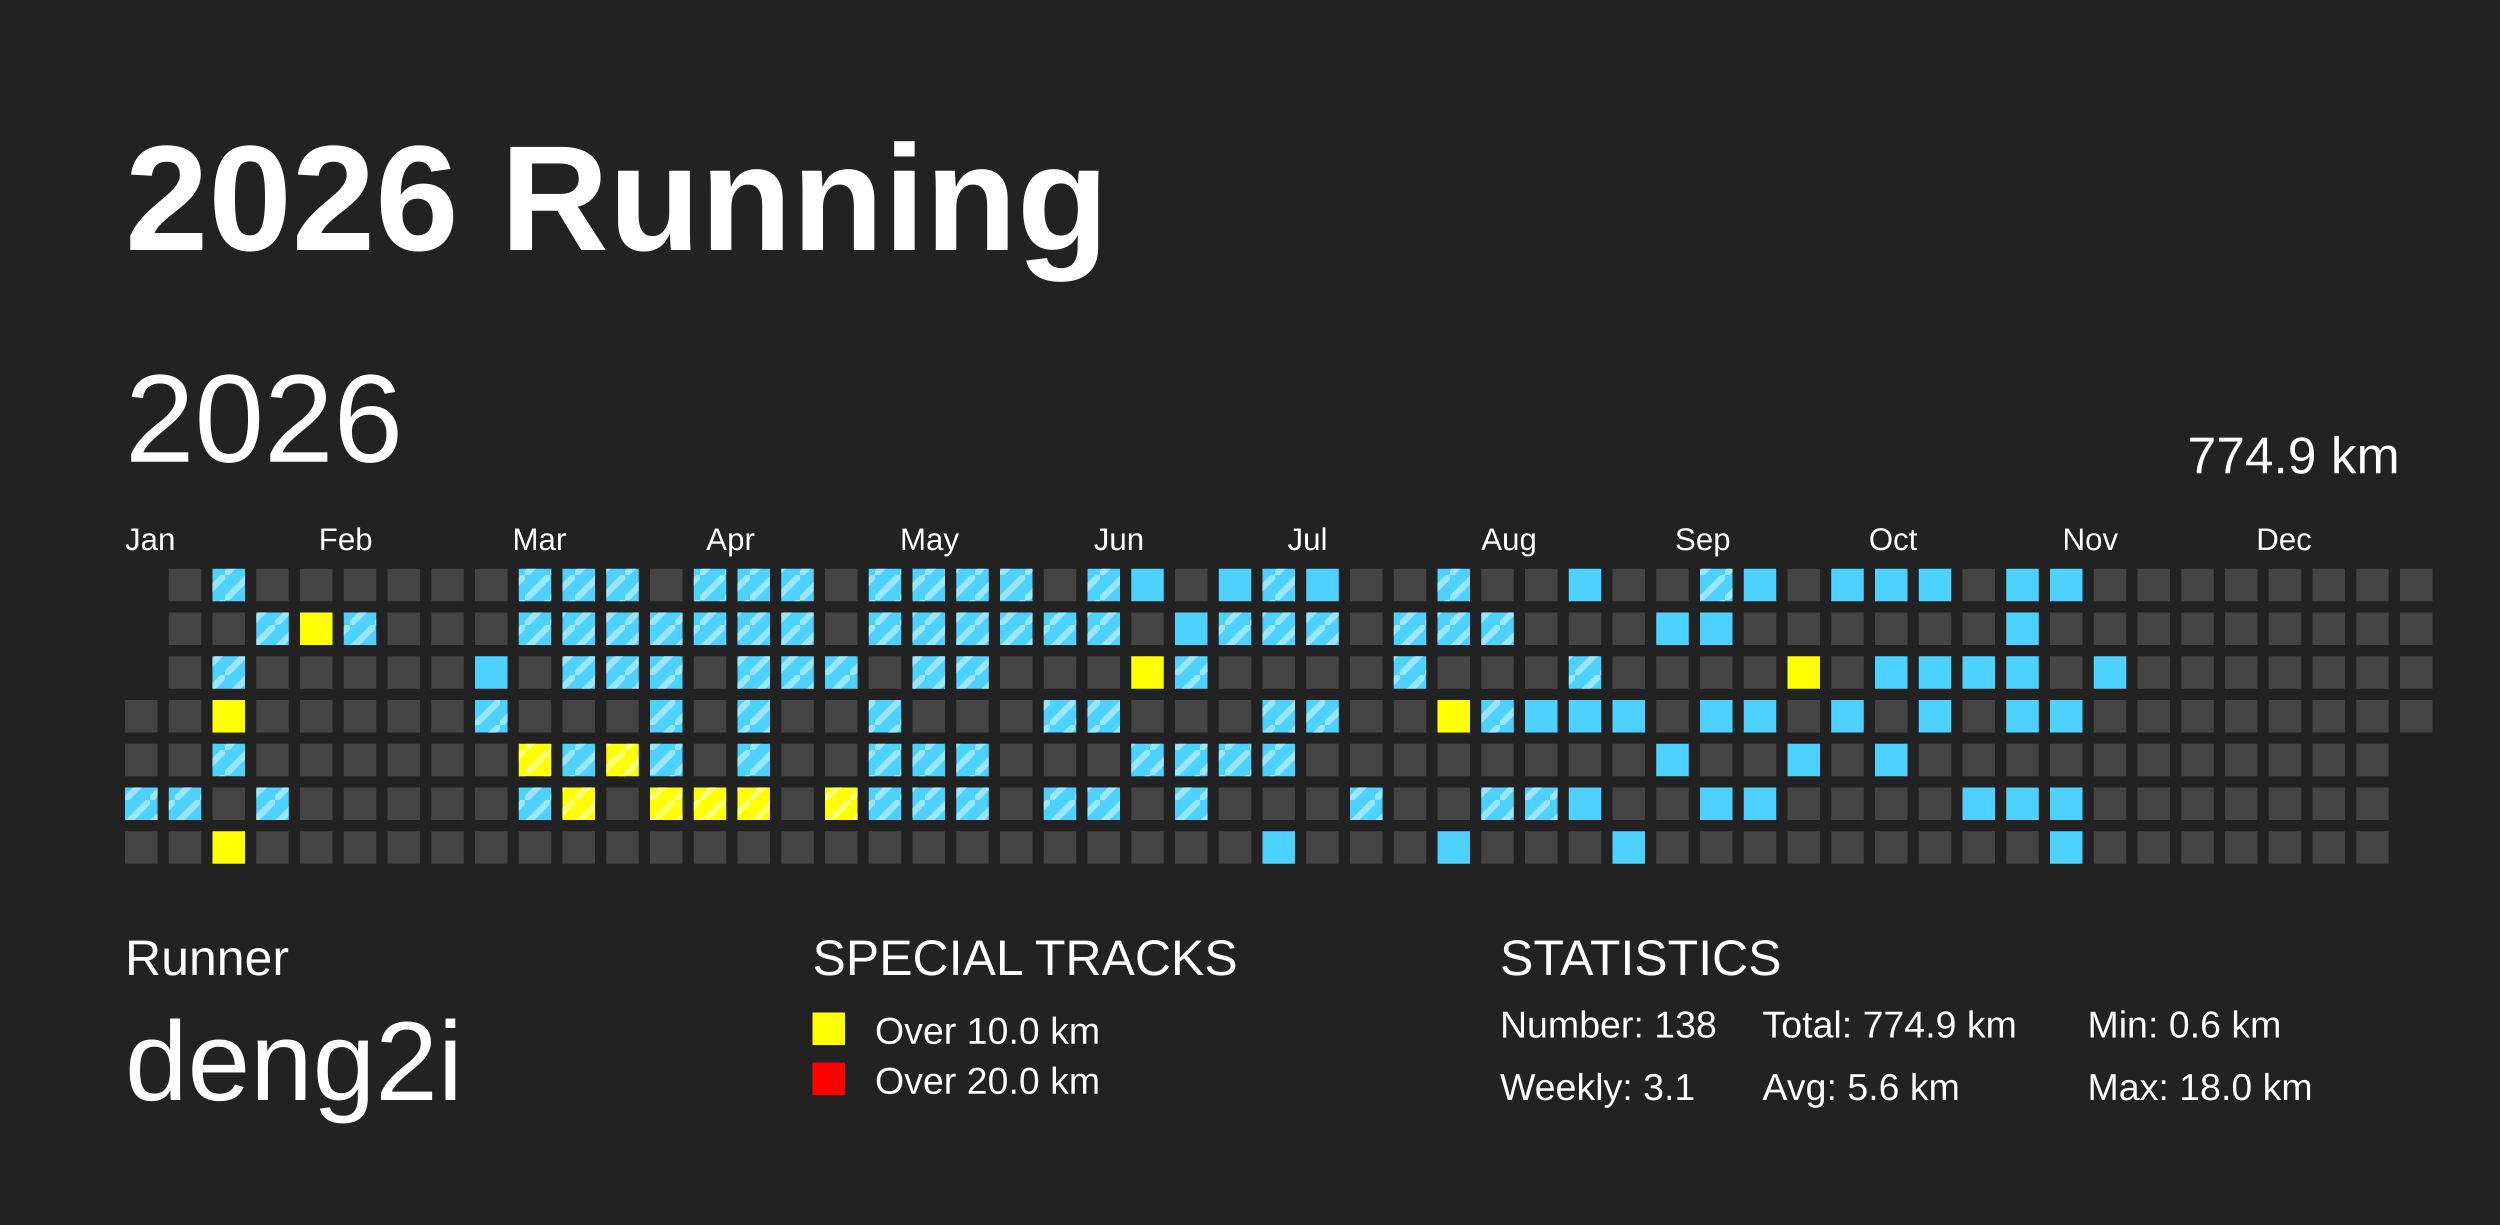
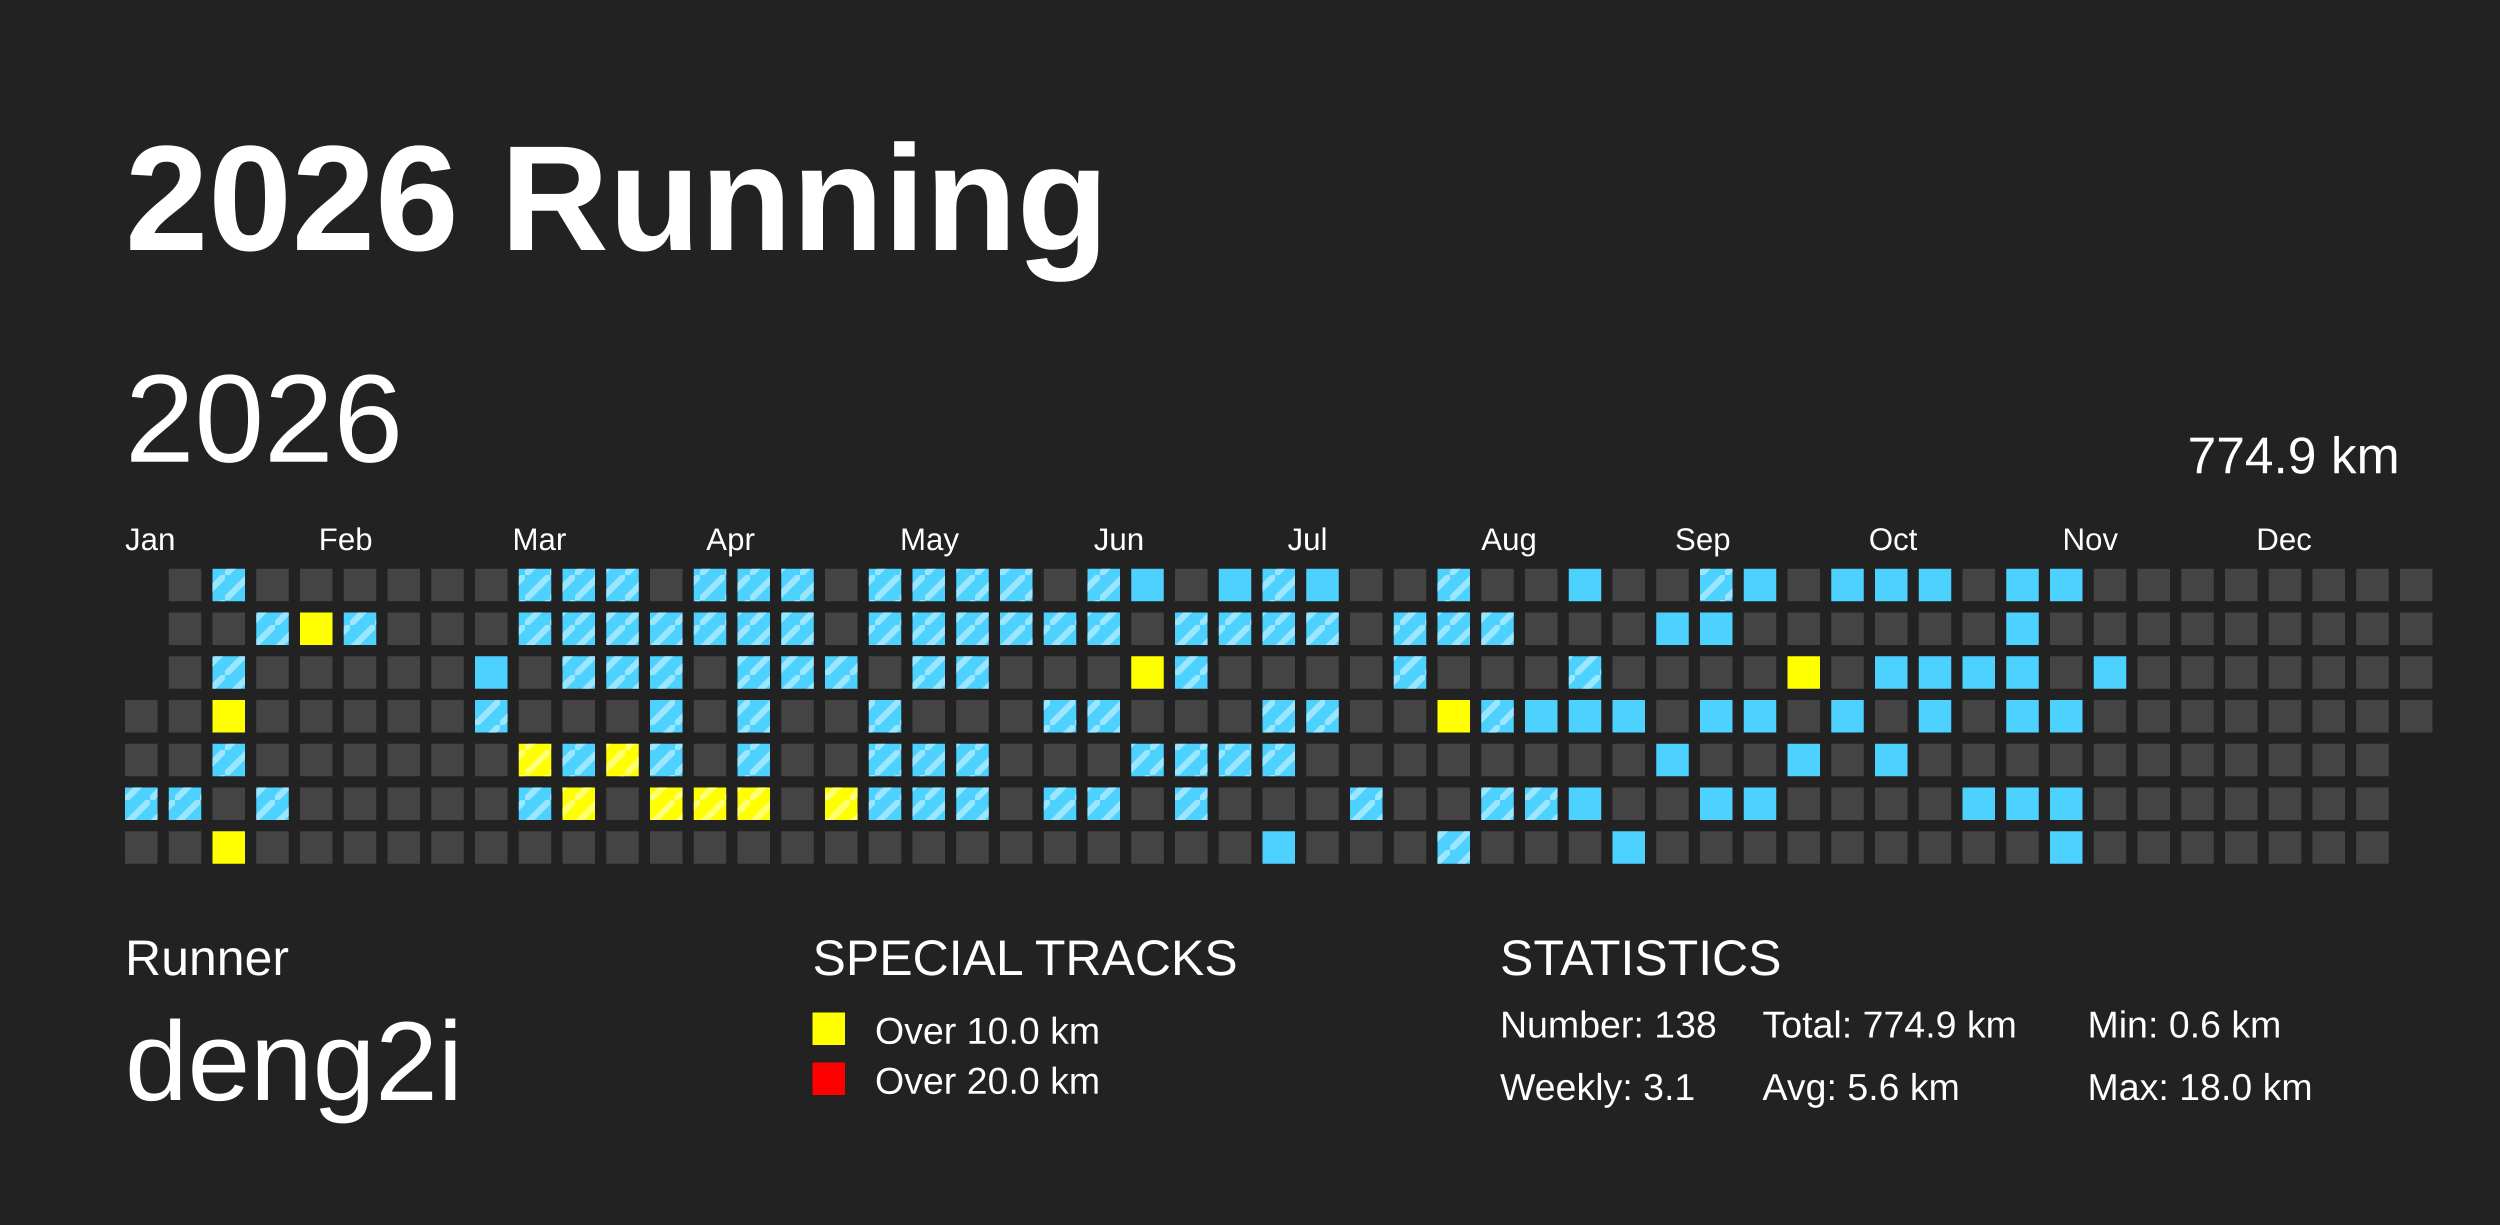
<svg xmlns="http://www.w3.org/2000/svg" baseProfile="full" height="98mm" version="1.1" viewBox="0,0,200,98" width="200mm">
  <defs>
    <pattern height="2" id="indoor-stripe" patternUnits="userSpaceOnUse" width="2">
      <line stroke="white" stroke-opacity="0.45" stroke-width="0.5" x1="0" x2="2" y1="2" y2="0" />
    </pattern>
  </defs>
  <rect fill="#222222" height="98" width="200" x="0" y="0" />
  <text fill="#FFFFFF" style="font-size:12px; font-family:Arial; font-weight:bold;" x="10" y="20">2026 Running</text>
  <text fill="#FFFFFF" style="font-size:4px; font-family:Arial" x="10" y="78">Runner</text>
  <text fill="#FFFFFF" style="font-size:9px; font-family:Arial" x="10" y="88">deng2i</text>
  <text fill="#FFFFFF" style="font-size:4px; font-family:Arial" x="65" y="78">SPECIAL TRACKS</text>
  <rect fill="yellow" height="2.6" width="2.6" x="65" y="81" />
  <text fill="#FFFFFF" style="font-size:3px; font-family:Arial" x="70" y="83.5">Over 10.0 km</text>
  <rect fill="red" height="2.6" width="2.6" x="65" y="85" />
  <text fill="#FFFFFF" style="font-size:3px; font-family:Arial" x="70" y="87.5">Over 20.0 km</text>
  <text fill="#FFFFFF" style="font-size:4px; font-family:Arial" x="120" y="78">STATISTICS</text>
  <text fill="#FFFFFF" style="font-size:3px; font-family:Arial" x="120" y="83">Number: 138</text>
  <text fill="#FFFFFF" style="font-size:3px; font-family:Arial" x="120" y="88">Weekly: 3.1</text>
  <text fill="#FFFFFF" style="font-size:3px; font-family:Arial" x="141" y="83">Total: 774.9 km</text>
  <text fill="#FFFFFF" style="font-size:3px; font-family:Arial" x="141" y="88">Avg: 5.6 km</text>
  <text fill="#FFFFFF" style="font-size:3px; font-family:Arial" x="167" y="83">Min: 0.6 km</text>
  <text fill="#FFFFFF" style="font-size:3px; font-family:Arial" x="167" y="88">Max: 18.0 km</text>
  <text dominant-baseline="hanging" fill="#FFFFFF" style="font-size:10.0px; font-family:Arial;" x="10" y="30">2026</text>
  <text dominant-baseline="hanging" fill="#FFFFFF" style="font-size:4.125px; font-family:Arial;" x="175" y="35">774.9 km</text>
  <text fill="#FFFFFF" style="font-size:2.5px; font-family:Arial" x="10.0" y="44">Jan</text>
  <text fill="#FFFFFF" style="font-size:2.5px; font-family:Arial" x="25.5" y="44">Feb</text>
  <text fill="#FFFFFF" style="font-size:2.5px; font-family:Arial" x="41.0" y="44">Mar</text>
  <text fill="#FFFFFF" style="font-size:2.5px; font-family:Arial" x="56.5" y="44">Apr</text>
  <text fill="#FFFFFF" style="font-size:2.5px; font-family:Arial" x="72.0" y="44">May</text>
  <text fill="#FFFFFF" style="font-size:2.5px; font-family:Arial" x="87.5" y="44">Jun</text>
  <text fill="#FFFFFF" style="font-size:2.5px; font-family:Arial" x="103.0" y="44">Jul</text>
  <text fill="#FFFFFF" style="font-size:2.5px; font-family:Arial" x="118.5" y="44">Aug</text>
  <text fill="#FFFFFF" style="font-size:2.5px; font-family:Arial" x="134.0" y="44">Sep</text>
  <text fill="#FFFFFF" style="font-size:2.5px; font-family:Arial" x="149.5" y="44">Oct</text>
  <text fill="#FFFFFF" style="font-size:2.5px; font-family:Arial" x="165.0" y="44">Nov</text>
  <text fill="#FFFFFF" style="font-size:2.5px; font-family:Arial" x="180.5" y="44">Dec</text>
  <rect fill="#444444" height="2.6" width="2.6" x="10.0" y="56.0" />
  <rect fill="#444444" height="2.6" width="2.6" x="10.0" y="59.5" />
  <rect fill="#4DD2FF" height="2.6" width="2.6" x="10.0" y="63.0" />
  <rect fill="url(#indoor-stripe)" height="2.6" style="pointer-events: none;" width="2.6" x="10.0" y="63.0" />
  <rect fill="#444444" height="2.6" width="2.6" x="10.0" y="66.5" />
  <rect fill="#444444" height="2.6" width="2.6" x="13.5" y="45.5" />
  <rect fill="#444444" height="2.6" width="2.6" x="13.5" y="49.0" />
  <rect fill="#444444" height="2.6" width="2.6" x="13.5" y="52.5" />
  <rect fill="#444444" height="2.6" width="2.6" x="13.5" y="56.0" />
  <rect fill="#444444" height="2.6" width="2.6" x="13.5" y="59.5" />
  <rect fill="#4DD2FF" height="2.6" width="2.6" x="13.5" y="63.0" />
  <rect fill="url(#indoor-stripe)" height="2.6" style="pointer-events: none;" width="2.6" x="13.5" y="63.0" />
  <rect fill="#444444" height="2.6" width="2.6" x="13.5" y="66.5" />
  <rect fill="#4DD2FF" height="2.6" width="2.6" x="17.0" y="45.5" />
  <rect fill="url(#indoor-stripe)" height="2.6" style="pointer-events: none;" width="2.6" x="17.0" y="45.5" />
  <rect fill="#444444" height="2.6" width="2.6" x="17.0" y="49.0" />
  <rect fill="#4DD2FF" height="2.6" width="2.6" x="17.0" y="52.5" />
  <rect fill="url(#indoor-stripe)" height="2.6" style="pointer-events: none;" width="2.6" x="17.0" y="52.5" />
  <rect fill="yellow" height="2.6" width="2.6" x="17.0" y="56.0" />
  <rect fill="#4DD2FF" height="2.6" width="2.6" x="17.0" y="59.5" />
  <rect fill="url(#indoor-stripe)" height="2.6" style="pointer-events: none;" width="2.6" x="17.0" y="59.5" />
  <rect fill="#444444" height="2.6" width="2.6" x="17.0" y="63.0" />
  <rect fill="yellow" height="2.6" width="2.6" x="17.0" y="66.5" />
  <rect fill="#444444" height="2.6" width="2.6" x="20.5" y="45.5" />
  <rect fill="#4DD2FF" height="2.6" width="2.6" x="20.5" y="49.0" />
  <rect fill="url(#indoor-stripe)" height="2.6" style="pointer-events: none;" width="2.6" x="20.5" y="49.0" />
  <rect fill="#444444" height="2.6" width="2.6" x="20.5" y="52.5" />
  <rect fill="#444444" height="2.6" width="2.6" x="20.5" y="56.0" />
  <rect fill="#444444" height="2.6" width="2.6" x="20.5" y="59.5" />
  <rect fill="#4DD2FF" height="2.6" width="2.6" x="20.5" y="63.0" />
  <rect fill="url(#indoor-stripe)" height="2.6" style="pointer-events: none;" width="2.6" x="20.5" y="63.0" />
  <rect fill="#444444" height="2.6" width="2.6" x="20.5" y="66.5" />
  <rect fill="#444444" height="2.6" width="2.6" x="24.0" y="45.5" />
  <rect fill="yellow" height="2.6" width="2.6" x="24.0" y="49.0" />
  <rect fill="#444444" height="2.6" width="2.6" x="24.0" y="52.5" />
  <rect fill="#444444" height="2.6" width="2.6" x="24.0" y="56.0" />
  <rect fill="#444444" height="2.6" width="2.6" x="24.0" y="59.5" />
  <rect fill="#444444" height="2.6" width="2.6" x="24.0" y="63.0" />
  <rect fill="#444444" height="2.6" width="2.6" x="24.0" y="66.5" />
  <rect fill="#444444" height="2.6" width="2.6" x="27.5" y="45.5" />
  <rect fill="#4DD2FF" height="2.6" width="2.6" x="27.5" y="49.0" />
  <rect fill="url(#indoor-stripe)" height="2.6" style="pointer-events: none;" width="2.6" x="27.5" y="49.0" />
  <rect fill="#444444" height="2.6" width="2.6" x="27.5" y="52.5" />
  <rect fill="#444444" height="2.6" width="2.6" x="27.5" y="56.0" />
  <rect fill="#444444" height="2.6" width="2.6" x="27.5" y="59.5" />
  <rect fill="#444444" height="2.6" width="2.6" x="27.5" y="63.0" />
  <rect fill="#444444" height="2.6" width="2.6" x="27.5" y="66.5" />
  <rect fill="#444444" height="2.6" width="2.6" x="31.0" y="45.5" />
  <rect fill="#444444" height="2.6" width="2.6" x="31.0" y="49.0" />
  <rect fill="#444444" height="2.6" width="2.6" x="31.0" y="52.5" />
  <rect fill="#444444" height="2.6" width="2.6" x="31.0" y="56.0" />
  <rect fill="#444444" height="2.6" width="2.6" x="31.0" y="59.5" />
  <rect fill="#444444" height="2.6" width="2.6" x="31.0" y="63.0" />
  <rect fill="#444444" height="2.6" width="2.6" x="31.0" y="66.5" />
  <rect fill="#444444" height="2.6" width="2.6" x="34.5" y="45.5" />
  <rect fill="#444444" height="2.6" width="2.6" x="34.5" y="49.0" />
  <rect fill="#444444" height="2.6" width="2.6" x="34.5" y="52.5" />
  <rect fill="#444444" height="2.6" width="2.6" x="34.5" y="56.0" />
  <rect fill="#444444" height="2.6" width="2.6" x="34.5" y="59.5" />
  <rect fill="#444444" height="2.6" width="2.6" x="34.5" y="63.0" />
  <rect fill="#444444" height="2.6" width="2.6" x="34.5" y="66.5" />
  <rect fill="#444444" height="2.6" width="2.6" x="38.0" y="45.5" />
  <rect fill="#444444" height="2.6" width="2.6" x="38.0" y="49.0" />
  <rect fill="#4DD2FF" height="2.6" width="2.6" x="38.0" y="52.5" />
  <rect fill="#4DD2FF" height="2.6" width="2.6" x="38.0" y="56.0" />
  <rect fill="url(#indoor-stripe)" height="2.6" style="pointer-events: none;" width="2.6" x="38.0" y="56.0" />
  <rect fill="#444444" height="2.6" width="2.6" x="38.0" y="59.5" />
  <rect fill="#444444" height="2.6" width="2.6" x="38.0" y="63.0" />
  <rect fill="#444444" height="2.6" width="2.6" x="38.0" y="66.5" />
  <rect fill="#4DD2FF" height="2.6" width="2.6" x="41.5" y="45.5" />
  <rect fill="url(#indoor-stripe)" height="2.6" style="pointer-events: none;" width="2.6" x="41.5" y="45.5" />
  <rect fill="#4DD2FF" height="2.6" width="2.6" x="41.5" y="49.0" />
  <rect fill="url(#indoor-stripe)" height="2.6" style="pointer-events: none;" width="2.6" x="41.5" y="49.0" />
  <rect fill="#444444" height="2.6" width="2.6" x="41.5" y="52.5" />
  <rect fill="#444444" height="2.6" width="2.6" x="41.5" y="56.0" />
  <rect fill="yellow" height="2.6" width="2.6" x="41.5" y="59.5" />
  <rect fill="url(#indoor-stripe)" height="2.6" style="pointer-events: none;" width="2.6" x="41.5" y="59.5" />
  <rect fill="#4DD2FF" height="2.6" width="2.6" x="41.5" y="63.0" />
  <rect fill="url(#indoor-stripe)" height="2.6" style="pointer-events: none;" width="2.6" x="41.5" y="63.0" />
  <rect fill="#444444" height="2.6" width="2.6" x="41.5" y="66.5" />
  <rect fill="#4DD2FF" height="2.6" width="2.6" x="45.0" y="45.5" />
  <rect fill="url(#indoor-stripe)" height="2.6" style="pointer-events: none;" width="2.6" x="45.0" y="45.5" />
  <rect fill="#4DD2FF" height="2.6" width="2.6" x="45.0" y="49.0" />
  <rect fill="url(#indoor-stripe)" height="2.6" style="pointer-events: none;" width="2.6" x="45.0" y="49.0" />
  <rect fill="#4DD2FF" height="2.6" width="2.6" x="45.0" y="52.5" />
  <rect fill="url(#indoor-stripe)" height="2.6" style="pointer-events: none;" width="2.6" x="45.0" y="52.5" />
  <rect fill="#444444" height="2.6" width="2.6" x="45.0" y="56.0" />
  <rect fill="#4DD2FF" height="2.6" width="2.6" x="45.0" y="59.5" />
  <rect fill="url(#indoor-stripe)" height="2.6" style="pointer-events: none;" width="2.6" x="45.0" y="59.5" />
  <rect fill="yellow" height="2.6" width="2.6" x="45.0" y="63.0" />
  <rect fill="url(#indoor-stripe)" height="2.6" style="pointer-events: none;" width="2.6" x="45.0" y="63.0" />
  <rect fill="#444444" height="2.6" width="2.6" x="45.0" y="66.5" />
  <rect fill="#4DD2FF" height="2.6" width="2.6" x="48.5" y="45.5" />
  <rect fill="url(#indoor-stripe)" height="2.6" style="pointer-events: none;" width="2.6" x="48.5" y="45.5" />
  <rect fill="#4DD2FF" height="2.6" width="2.6" x="48.5" y="49.0" />
  <rect fill="url(#indoor-stripe)" height="2.6" style="pointer-events: none;" width="2.6" x="48.5" y="49.0" />
  <rect fill="#4DD2FF" height="2.6" width="2.6" x="48.5" y="52.5" />
  <rect fill="url(#indoor-stripe)" height="2.6" style="pointer-events: none;" width="2.6" x="48.5" y="52.5" />
  <rect fill="#444444" height="2.6" width="2.6" x="48.5" y="56.0" />
  <rect fill="yellow" height="2.6" width="2.6" x="48.5" y="59.5" />
  <rect fill="url(#indoor-stripe)" height="2.6" style="pointer-events: none;" width="2.6" x="48.5" y="59.5" />
  <rect fill="#444444" height="2.6" width="2.6" x="48.5" y="63.0" />
  <rect fill="#444444" height="2.6" width="2.6" x="48.5" y="66.5" />
  <rect fill="#444444" height="2.6" width="2.6" x="52.0" y="45.5" />
  <rect fill="#4DD2FF" height="2.6" width="2.6" x="52.0" y="49.0" />
  <rect fill="url(#indoor-stripe)" height="2.6" style="pointer-events: none;" width="2.6" x="52.0" y="49.0" />
  <rect fill="#4DD2FF" height="2.6" width="2.6" x="52.0" y="52.5" />
  <rect fill="url(#indoor-stripe)" height="2.6" style="pointer-events: none;" width="2.6" x="52.0" y="52.5" />
  <rect fill="#4DD2FF" height="2.6" width="2.6" x="52.0" y="56.0" />
  <rect fill="url(#indoor-stripe)" height="2.6" style="pointer-events: none;" width="2.6" x="52.0" y="56.0" />
  <rect fill="#4DD2FF" height="2.6" width="2.6" x="52.0" y="59.5" />
  <rect fill="url(#indoor-stripe)" height="2.6" style="pointer-events: none;" width="2.6" x="52.0" y="59.5" />
  <rect fill="yellow" height="2.6" width="2.6" x="52.0" y="63.0" />
  <rect fill="url(#indoor-stripe)" height="2.6" style="pointer-events: none;" width="2.6" x="52.0" y="63.0" />
  <rect fill="#444444" height="2.6" width="2.6" x="52.0" y="66.5" />
  <rect fill="#4DD2FF" height="2.6" width="2.6" x="55.5" y="45.5" />
  <rect fill="url(#indoor-stripe)" height="2.6" style="pointer-events: none;" width="2.6" x="55.5" y="45.5" />
  <rect fill="#4DD2FF" height="2.6" width="2.6" x="55.5" y="49.0" />
  <rect fill="url(#indoor-stripe)" height="2.6" style="pointer-events: none;" width="2.6" x="55.5" y="49.0" />
  <rect fill="#444444" height="2.6" width="2.6" x="55.5" y="52.5" />
  <rect fill="#444444" height="2.6" width="2.6" x="55.5" y="56.0" />
  <rect fill="#444444" height="2.6" width="2.6" x="55.5" y="59.5" />
  <rect fill="yellow" height="2.6" width="2.6" x="55.5" y="63.0" />
  <rect fill="url(#indoor-stripe)" height="2.6" style="pointer-events: none;" width="2.6" x="55.5" y="63.0" />
  <rect fill="#444444" height="2.6" width="2.6" x="55.5" y="66.5" />
  <rect fill="#4DD2FF" height="2.6" width="2.6" x="59.0" y="45.5" />
  <rect fill="url(#indoor-stripe)" height="2.6" style="pointer-events: none;" width="2.6" x="59.0" y="45.5" />
  <rect fill="#4DD2FF" height="2.6" width="2.6" x="59.0" y="49.0" />
  <rect fill="url(#indoor-stripe)" height="2.6" style="pointer-events: none;" width="2.6" x="59.0" y="49.0" />
  <rect fill="#4DD2FF" height="2.6" width="2.6" x="59.0" y="52.5" />
  <rect fill="url(#indoor-stripe)" height="2.6" style="pointer-events: none;" width="2.6" x="59.0" y="52.5" />
  <rect fill="#4DD2FF" height="2.6" width="2.6" x="59.0" y="56.0" />
  <rect fill="url(#indoor-stripe)" height="2.6" style="pointer-events: none;" width="2.6" x="59.0" y="56.0" />
  <rect fill="#4DD2FF" height="2.6" width="2.6" x="59.0" y="59.5" />
  <rect fill="url(#indoor-stripe)" height="2.6" style="pointer-events: none;" width="2.6" x="59.0" y="59.5" />
  <rect fill="yellow" height="2.6" width="2.6" x="59.0" y="63.0" />
  <rect fill="url(#indoor-stripe)" height="2.6" style="pointer-events: none;" width="2.6" x="59.0" y="63.0" />
  <rect fill="#444444" height="2.6" width="2.6" x="59.0" y="66.5" />
  <rect fill="#4DD2FF" height="2.6" width="2.6" x="62.5" y="45.5" />
  <rect fill="url(#indoor-stripe)" height="2.6" style="pointer-events: none;" width="2.6" x="62.5" y="45.5" />
  <rect fill="#4DD2FF" height="2.6" width="2.6" x="62.5" y="49.0" />
  <rect fill="url(#indoor-stripe)" height="2.6" style="pointer-events: none;" width="2.6" x="62.5" y="49.0" />
  <rect fill="#4DD2FF" height="2.6" width="2.6" x="62.5" y="52.5" />
  <rect fill="url(#indoor-stripe)" height="2.6" style="pointer-events: none;" width="2.6" x="62.5" y="52.5" />
  <rect fill="#444444" height="2.6" width="2.6" x="62.5" y="56.0" />
  <rect fill="#444444" height="2.6" width="2.6" x="62.5" y="59.5" />
  <rect fill="#444444" height="2.6" width="2.6" x="62.5" y="63.0" />
  <rect fill="#444444" height="2.6" width="2.6" x="62.5" y="66.5" />
  <rect fill="#444444" height="2.6" width="2.6" x="66.0" y="45.5" />
  <rect fill="#444444" height="2.6" width="2.6" x="66.0" y="49.0" />
  <rect fill="#4DD2FF" height="2.6" width="2.6" x="66.0" y="52.5" />
  <rect fill="url(#indoor-stripe)" height="2.6" style="pointer-events: none;" width="2.6" x="66.0" y="52.5" />
  <rect fill="#444444" height="2.6" width="2.6" x="66.0" y="56.0" />
  <rect fill="#444444" height="2.6" width="2.6" x="66.0" y="59.5" />
  <rect fill="yellow" height="2.6" width="2.6" x="66.0" y="63.0" />
  <rect fill="url(#indoor-stripe)" height="2.6" style="pointer-events: none;" width="2.6" x="66.0" y="63.0" />
  <rect fill="#444444" height="2.6" width="2.6" x="66.0" y="66.5" />
  <rect fill="#4DD2FF" height="2.6" width="2.6" x="69.5" y="45.5" />
  <rect fill="url(#indoor-stripe)" height="2.6" style="pointer-events: none;" width="2.6" x="69.5" y="45.5" />
  <rect fill="#4DD2FF" height="2.6" width="2.6" x="69.5" y="49.0" />
  <rect fill="url(#indoor-stripe)" height="2.6" style="pointer-events: none;" width="2.6" x="69.5" y="49.0" />
  <rect fill="#444444" height="2.6" width="2.6" x="69.5" y="52.5" />
  <rect fill="#4DD2FF" height="2.6" width="2.6" x="69.5" y="56.0" />
  <rect fill="url(#indoor-stripe)" height="2.6" style="pointer-events: none;" width="2.6" x="69.5" y="56.0" />
  <rect fill="#4DD2FF" height="2.6" width="2.6" x="69.5" y="59.5" />
  <rect fill="url(#indoor-stripe)" height="2.6" style="pointer-events: none;" width="2.6" x="69.5" y="59.5" />
  <rect fill="#4DD2FF" height="2.6" width="2.6" x="69.5" y="63.0" />
  <rect fill="url(#indoor-stripe)" height="2.6" style="pointer-events: none;" width="2.6" x="69.5" y="63.0" />
  <rect fill="#444444" height="2.6" width="2.6" x="69.5" y="66.5" />
  <rect fill="#4DD2FF" height="2.6" width="2.6" x="73.0" y="45.5" />
  <rect fill="url(#indoor-stripe)" height="2.6" style="pointer-events: none;" width="2.6" x="73.0" y="45.5" />
  <rect fill="#4DD2FF" height="2.6" width="2.6" x="73.0" y="49.0" />
  <rect fill="url(#indoor-stripe)" height="2.6" style="pointer-events: none;" width="2.6" x="73.0" y="49.0" />
  <rect fill="#4DD2FF" height="2.6" width="2.6" x="73.0" y="52.5" />
  <rect fill="url(#indoor-stripe)" height="2.6" style="pointer-events: none;" width="2.6" x="73.0" y="52.5" />
  <rect fill="#444444" height="2.6" width="2.6" x="73.0" y="56.0" />
  <rect fill="#4DD2FF" height="2.6" width="2.6" x="73.0" y="59.5" />
  <rect fill="url(#indoor-stripe)" height="2.6" style="pointer-events: none;" width="2.6" x="73.0" y="59.5" />
  <rect fill="#4DD2FF" height="2.6" width="2.6" x="73.0" y="63.0" />
  <rect fill="url(#indoor-stripe)" height="2.6" style="pointer-events: none;" width="2.6" x="73.0" y="63.0" />
  <rect fill="#444444" height="2.6" width="2.6" x="73.0" y="66.5" />
  <rect fill="#4DD2FF" height="2.6" width="2.6" x="76.5" y="45.5" />
  <rect fill="url(#indoor-stripe)" height="2.6" style="pointer-events: none;" width="2.6" x="76.5" y="45.5" />
  <rect fill="#4DD2FF" height="2.6" width="2.6" x="76.5" y="49.0" />
  <rect fill="url(#indoor-stripe)" height="2.6" style="pointer-events: none;" width="2.6" x="76.5" y="49.0" />
  <rect fill="#4DD2FF" height="2.6" width="2.6" x="76.5" y="52.5" />
  <rect fill="url(#indoor-stripe)" height="2.6" style="pointer-events: none;" width="2.6" x="76.5" y="52.5" />
  <rect fill="#444444" height="2.6" width="2.6" x="76.5" y="56.0" />
  <rect fill="#4DD2FF" height="2.6" width="2.6" x="76.5" y="59.5" />
  <rect fill="url(#indoor-stripe)" height="2.6" style="pointer-events: none;" width="2.6" x="76.5" y="59.5" />
  <rect fill="#4DD2FF" height="2.6" width="2.6" x="76.5" y="63.0" />
  <rect fill="url(#indoor-stripe)" height="2.6" style="pointer-events: none;" width="2.6" x="76.5" y="63.0" />
  <rect fill="#444444" height="2.6" width="2.6" x="76.5" y="66.5" />
  <rect fill="#4DD2FF" height="2.6" width="2.6" x="80.0" y="45.5" />
  <rect fill="url(#indoor-stripe)" height="2.6" style="pointer-events: none;" width="2.6" x="80.0" y="45.5" />
  <rect fill="#4DD2FF" height="2.6" width="2.6" x="80.0" y="49.0" />
  <rect fill="url(#indoor-stripe)" height="2.6" style="pointer-events: none;" width="2.6" x="80.0" y="49.0" />
  <rect fill="#444444" height="2.6" width="2.6" x="80.0" y="52.5" />
  <rect fill="#444444" height="2.6" width="2.6" x="80.0" y="56.0" />
  <rect fill="#444444" height="2.6" width="2.6" x="80.0" y="59.5" />
  <rect fill="#444444" height="2.6" width="2.6" x="80.0" y="63.0" />
  <rect fill="#444444" height="2.6" width="2.6" x="80.0" y="66.5" />
  <rect fill="#444444" height="2.6" width="2.6" x="83.5" y="45.5" />
  <rect fill="#4DD2FF" height="2.6" width="2.6" x="83.5" y="49.0" />
  <rect fill="url(#indoor-stripe)" height="2.6" style="pointer-events: none;" width="2.6" x="83.5" y="49.0" />
  <rect fill="#444444" height="2.6" width="2.6" x="83.5" y="52.5" />
  <rect fill="#4DD2FF" height="2.6" width="2.6" x="83.5" y="56.0" />
  <rect fill="url(#indoor-stripe)" height="2.6" style="pointer-events: none;" width="2.6" x="83.5" y="56.0" />
  <rect fill="#444444" height="2.6" width="2.6" x="83.5" y="59.5" />
  <rect fill="#4DD2FF" height="2.6" width="2.6" x="83.5" y="63.0" />
  <rect fill="url(#indoor-stripe)" height="2.6" style="pointer-events: none;" width="2.6" x="83.5" y="63.0" />
  <rect fill="#444444" height="2.6" width="2.6" x="83.5" y="66.5" />
  <rect fill="#4DD2FF" height="2.6" width="2.6" x="87.0" y="45.5" />
  <rect fill="url(#indoor-stripe)" height="2.6" style="pointer-events: none;" width="2.6" x="87.0" y="45.5" />
  <rect fill="#4DD2FF" height="2.6" width="2.6" x="87.0" y="49.0" />
  <rect fill="url(#indoor-stripe)" height="2.6" style="pointer-events: none;" width="2.6" x="87.0" y="49.0" />
  <rect fill="#444444" height="2.6" width="2.6" x="87.0" y="52.5" />
  <rect fill="#4DD2FF" height="2.6" width="2.6" x="87.0" y="56.0" />
  <rect fill="url(#indoor-stripe)" height="2.6" style="pointer-events: none;" width="2.6" x="87.0" y="56.0" />
  <rect fill="#444444" height="2.6" width="2.6" x="87.0" y="59.5" />
  <rect fill="#4DD2FF" height="2.6" width="2.6" x="87.0" y="63.0" />
  <rect fill="url(#indoor-stripe)" height="2.6" style="pointer-events: none;" width="2.6" x="87.0" y="63.0" />
  <rect fill="#444444" height="2.6" width="2.6" x="87.0" y="66.5" />
  <rect fill="#4DD2FF" height="2.6" width="2.6" x="90.5" y="45.5" />
  <rect fill="#444444" height="2.6" width="2.6" x="90.5" y="49.0" />
  <rect fill="yellow" height="2.6" width="2.6" x="90.5" y="52.5" />
  <rect fill="#444444" height="2.6" width="2.6" x="90.5" y="56.0" />
  <rect fill="#4DD2FF" height="2.6" width="2.6" x="90.5" y="59.5" />
  <rect fill="url(#indoor-stripe)" height="2.6" style="pointer-events: none;" width="2.6" x="90.5" y="59.5" />
  <rect fill="#444444" height="2.6" width="2.6" x="90.5" y="63.0" />
  <rect fill="#444444" height="2.6" width="2.6" x="90.5" y="66.5" />
  <rect fill="#444444" height="2.6" width="2.6" x="94.0" y="45.5" />
  <rect fill="#4DD2FF" height="2.6" width="2.6" x="94.0" y="49.0" />
+   <rect fill="url(#indoor-stripe)" height="2.6" style="pointer-events: none;" width="2.6" x="94.0" y="49.0" />
  <rect fill="#4DD2FF" height="2.6" width="2.6" x="94.0" y="52.5" />
  <rect fill="url(#indoor-stripe)" height="2.6" style="pointer-events: none;" width="2.6" x="94.0" y="52.5" />
  <rect fill="#444444" height="2.6" width="2.6" x="94.0" y="56.0" />
  <rect fill="#4DD2FF" height="2.6" width="2.6" x="94.0" y="59.5" />
  <rect fill="url(#indoor-stripe)" height="2.6" style="pointer-events: none;" width="2.6" x="94.0" y="59.5" />
  <rect fill="#4DD2FF" height="2.6" width="2.6" x="94.0" y="63.0" />
  <rect fill="url(#indoor-stripe)" height="2.6" style="pointer-events: none;" width="2.6" x="94.0" y="63.0" />
  <rect fill="#444444" height="2.6" width="2.6" x="94.0" y="66.5" />
  <rect fill="#4DD2FF" height="2.6" width="2.6" x="97.5" y="45.5" />
  <rect fill="#4DD2FF" height="2.6" width="2.6" x="97.5" y="49.0" />
  <rect fill="url(#indoor-stripe)" height="2.6" style="pointer-events: none;" width="2.6" x="97.5" y="49.0" />
  <rect fill="#444444" height="2.6" width="2.6" x="97.5" y="52.5" />
  <rect fill="#444444" height="2.6" width="2.6" x="97.5" y="56.0" />
  <rect fill="#4DD2FF" height="2.6" width="2.6" x="97.5" y="59.5" />
  <rect fill="url(#indoor-stripe)" height="2.6" style="pointer-events: none;" width="2.6" x="97.5" y="59.5" />
  <rect fill="#444444" height="2.6" width="2.6" x="97.5" y="63.0" />
  <rect fill="#444444" height="2.6" width="2.6" x="97.5" y="66.5" />
  <rect fill="#4DD2FF" height="2.6" width="2.6" x="101.0" y="45.5" />
  <rect fill="url(#indoor-stripe)" height="2.6" style="pointer-events: none;" width="2.6" x="101.0" y="45.5" />
  <rect fill="#4DD2FF" height="2.6" width="2.6" x="101.0" y="49.0" />
  <rect fill="url(#indoor-stripe)" height="2.6" style="pointer-events: none;" width="2.6" x="101.0" y="49.0" />
  <rect fill="#444444" height="2.6" width="2.6" x="101.0" y="52.5" />
  <rect fill="#4DD2FF" height="2.6" width="2.6" x="101.0" y="56.0" />
  <rect fill="url(#indoor-stripe)" height="2.6" style="pointer-events: none;" width="2.6" x="101.0" y="56.0" />
  <rect fill="#4DD2FF" height="2.6" width="2.6" x="101.0" y="59.5" />
  <rect fill="url(#indoor-stripe)" height="2.6" style="pointer-events: none;" width="2.6" x="101.0" y="59.5" />
  <rect fill="#444444" height="2.6" width="2.6" x="101.0" y="63.0" />
  <rect fill="#4DD2FF" height="2.6" width="2.6" x="101.0" y="66.5" />
  <rect fill="#4DD2FF" height="2.6" width="2.6" x="104.5" y="45.5" />
  <rect fill="#4DD2FF" height="2.6" width="2.6" x="104.5" y="49.0" />
  <rect fill="url(#indoor-stripe)" height="2.6" style="pointer-events: none;" width="2.6" x="104.5" y="49.0" />
  <rect fill="#444444" height="2.6" width="2.6" x="104.5" y="52.5" />
  <rect fill="#4DD2FF" height="2.6" width="2.6" x="104.5" y="56.0" />
  <rect fill="url(#indoor-stripe)" height="2.6" style="pointer-events: none;" width="2.6" x="104.5" y="56.0" />
  <rect fill="#444444" height="2.6" width="2.6" x="104.5" y="59.5" />
  <rect fill="#444444" height="2.6" width="2.6" x="104.5" y="63.0" />
  <rect fill="#444444" height="2.6" width="2.6" x="104.5" y="66.5" />
  <rect fill="#444444" height="2.6" width="2.6" x="108.0" y="45.5" />
  <rect fill="#444444" height="2.6" width="2.6" x="108.0" y="49.0" />
  <rect fill="#444444" height="2.6" width="2.6" x="108.0" y="52.5" />
  <rect fill="#444444" height="2.6" width="2.6" x="108.0" y="56.0" />
  <rect fill="#444444" height="2.6" width="2.6" x="108.0" y="59.5" />
  <rect fill="#4DD2FF" height="2.6" width="2.6" x="108.0" y="63.0" />
  <rect fill="url(#indoor-stripe)" height="2.6" style="pointer-events: none;" width="2.6" x="108.0" y="63.0" />
  <rect fill="#444444" height="2.6" width="2.6" x="108.0" y="66.5" />
  <rect fill="#444444" height="2.6" width="2.6" x="111.5" y="45.5" />
  <rect fill="#4DD2FF" height="2.6" width="2.6" x="111.5" y="49.0" />
  <rect fill="url(#indoor-stripe)" height="2.6" style="pointer-events: none;" width="2.6" x="111.5" y="49.0" />
  <rect fill="#4DD2FF" height="2.6" width="2.6" x="111.5" y="52.5" />
  <rect fill="url(#indoor-stripe)" height="2.6" style="pointer-events: none;" width="2.6" x="111.5" y="52.5" />
  <rect fill="#444444" height="2.6" width="2.6" x="111.5" y="56.0" />
  <rect fill="#444444" height="2.6" width="2.6" x="111.5" y="59.5" />
  <rect fill="#444444" height="2.6" width="2.6" x="111.5" y="63.0" />
  <rect fill="#444444" height="2.6" width="2.6" x="111.5" y="66.5" />
  <rect fill="#4DD2FF" height="2.6" width="2.6" x="115.0" y="45.5" />
  <rect fill="url(#indoor-stripe)" height="2.6" style="pointer-events: none;" width="2.6" x="115.0" y="45.5" />
  <rect fill="#4DD2FF" height="2.6" width="2.6" x="115.0" y="49.0" />
  <rect fill="url(#indoor-stripe)" height="2.6" style="pointer-events: none;" width="2.6" x="115.0" y="49.0" />
  <rect fill="#444444" height="2.6" width="2.6" x="115.0" y="52.5" />
  <rect fill="yellow" height="2.6" width="2.6" x="115.0" y="56.0" />
  <rect fill="#444444" height="2.6" width="2.6" x="115.0" y="59.5" />
  <rect fill="#444444" height="2.6" width="2.6" x="115.0" y="63.0" />
  <rect fill="#4DD2FF" height="2.6" width="2.6" x="115.0" y="66.5" />
+   <rect fill="url(#indoor-stripe)" height="2.6" style="pointer-events: none;" width="2.6" x="115.0" y="66.5" />
  <rect fill="#444444" height="2.6" width="2.6" x="118.5" y="45.5" />
  <rect fill="#4DD2FF" height="2.6" width="2.6" x="118.5" y="49.0" />
  <rect fill="url(#indoor-stripe)" height="2.6" style="pointer-events: none;" width="2.6" x="118.5" y="49.0" />
  <rect fill="#444444" height="2.6" width="2.6" x="118.5" y="52.5" />
  <rect fill="#4DD2FF" height="2.6" width="2.6" x="118.5" y="56.0" />
  <rect fill="url(#indoor-stripe)" height="2.6" style="pointer-events: none;" width="2.6" x="118.5" y="56.0" />
  <rect fill="#444444" height="2.6" width="2.6" x="118.5" y="59.5" />
  <rect fill="#4DD2FF" height="2.6" width="2.6" x="118.5" y="63.0" />
  <rect fill="url(#indoor-stripe)" height="2.6" style="pointer-events: none;" width="2.6" x="118.5" y="63.0" />
  <rect fill="#444444" height="2.6" width="2.6" x="118.5" y="66.5" />
  <rect fill="#444444" height="2.6" width="2.6" x="122.0" y="45.5" />
  <rect fill="#444444" height="2.6" width="2.6" x="122.0" y="49.0" />
  <rect fill="#444444" height="2.6" width="2.6" x="122.0" y="52.5" />
  <rect fill="#4DD2FF" height="2.6" width="2.6" x="122.0" y="56.0" />
  <rect fill="#444444" height="2.6" width="2.6" x="122.0" y="59.5" />
  <rect fill="#4DD2FF" height="2.6" width="2.6" x="122.0" y="63.0" />
  <rect fill="url(#indoor-stripe)" height="2.6" style="pointer-events: none;" width="2.6" x="122.0" y="63.0" />
  <rect fill="#444444" height="2.6" width="2.6" x="122.0" y="66.5" />
  <rect fill="#4DD2FF" height="2.6" width="2.6" x="125.5" y="45.5" />
  <rect fill="#444444" height="2.6" width="2.6" x="125.5" y="49.0" />
  <rect fill="#4DD2FF" height="2.6" width="2.6" x="125.5" y="52.5" />
  <rect fill="url(#indoor-stripe)" height="2.6" style="pointer-events: none;" width="2.6" x="125.5" y="52.5" />
  <rect fill="#4DD2FF" height="2.6" width="2.6" x="125.5" y="56.0" />
  <rect fill="#444444" height="2.6" width="2.6" x="125.5" y="59.5" />
  <rect fill="#4DD2FF" height="2.6" width="2.6" x="125.5" y="63.0" />
  <rect fill="#444444" height="2.6" width="2.6" x="125.5" y="66.5" />
  <rect fill="#444444" height="2.6" width="2.6" x="129.0" y="45.5" />
  <rect fill="#444444" height="2.6" width="2.6" x="129.0" y="49.0" />
  <rect fill="#444444" height="2.6" width="2.6" x="129.0" y="52.5" />
  <rect fill="#4DD2FF" height="2.6" width="2.6" x="129.0" y="56.0" />
  <rect fill="#444444" height="2.6" width="2.6" x="129.0" y="59.5" />
  <rect fill="#444444" height="2.6" width="2.6" x="129.0" y="63.0" />
  <rect fill="#4DD2FF" height="2.6" width="2.6" x="129.0" y="66.5" />
  <rect fill="#444444" height="2.6" width="2.6" x="132.5" y="45.5" />
  <rect fill="#4DD2FF" height="2.6" width="2.6" x="132.5" y="49.0" />
  <rect fill="#444444" height="2.6" width="2.6" x="132.5" y="52.5" />
  <rect fill="#444444" height="2.6" width="2.6" x="132.5" y="56.0" />
  <rect fill="#4DD2FF" height="2.6" width="2.6" x="132.5" y="59.5" />
  <rect fill="#444444" height="2.6" width="2.6" x="132.5" y="63.0" />
  <rect fill="#444444" height="2.6" width="2.6" x="132.5" y="66.5" />
  <rect fill="#4DD2FF" height="2.6" width="2.6" x="136.0" y="45.5" />
  <rect fill="url(#indoor-stripe)" height="2.6" style="pointer-events: none;" width="2.6" x="136.0" y="45.5" />
  <rect fill="#4DD2FF" height="2.6" width="2.6" x="136.0" y="49.0" />
  <rect fill="#444444" height="2.6" width="2.6" x="136.0" y="52.5" />
  <rect fill="#4DD2FF" height="2.6" width="2.6" x="136.0" y="56.0" />
  <rect fill="#444444" height="2.6" width="2.6" x="136.0" y="59.5" />
  <rect fill="#4DD2FF" height="2.6" width="2.6" x="136.0" y="63.0" />
  <rect fill="#444444" height="2.6" width="2.6" x="136.0" y="66.5" />
  <rect fill="#4DD2FF" height="2.6" width="2.6" x="139.5" y="45.5" />
  <rect fill="#444444" height="2.6" width="2.6" x="139.5" y="49.0" />
  <rect fill="#444444" height="2.6" width="2.6" x="139.5" y="52.5" />
  <rect fill="#4DD2FF" height="2.6" width="2.6" x="139.5" y="56.0" />
  <rect fill="#444444" height="2.6" width="2.6" x="139.5" y="59.5" />
  <rect fill="#4DD2FF" height="2.6" width="2.6" x="139.5" y="63.0" />
  <rect fill="#444444" height="2.6" width="2.6" x="139.5" y="66.5" />
  <rect fill="#444444" height="2.6" width="2.6" x="143.0" y="45.5" />
  <rect fill="#444444" height="2.6" width="2.6" x="143.0" y="49.0" />
  <rect fill="yellow" height="2.6" width="2.6" x="143.0" y="52.5" />
  <rect fill="#444444" height="2.6" width="2.6" x="143.0" y="56.0" />
  <rect fill="#4DD2FF" height="2.6" width="2.6" x="143.0" y="59.5" />
  <rect fill="#444444" height="2.6" width="2.6" x="143.0" y="63.0" />
  <rect fill="#444444" height="2.6" width="2.6" x="143.0" y="66.5" />
  <rect fill="#4DD2FF" height="2.6" width="2.6" x="146.5" y="45.5" />
  <rect fill="#444444" height="2.6" width="2.6" x="146.5" y="49.0" />
  <rect fill="#444444" height="2.6" width="2.6" x="146.5" y="52.5" />
  <rect fill="#4DD2FF" height="2.6" width="2.6" x="146.5" y="56.0" />
  <rect fill="#444444" height="2.6" width="2.6" x="146.5" y="59.5" />
  <rect fill="#444444" height="2.6" width="2.6" x="146.5" y="63.0" />
  <rect fill="#444444" height="2.6" width="2.6" x="146.5" y="66.5" />
  <rect fill="#4DD2FF" height="2.6" width="2.6" x="150.0" y="45.5" />
  <rect fill="#444444" height="2.6" width="2.6" x="150.0" y="49.0" />
  <rect fill="#4DD2FF" height="2.6" width="2.6" x="150.0" y="52.5" />
  <rect fill="#444444" height="2.6" width="2.6" x="150.0" y="56.0" />
  <rect fill="#4DD2FF" height="2.6" width="2.6" x="150.0" y="59.5" />
  <rect fill="#444444" height="2.6" width="2.6" x="150.0" y="63.0" />
  <rect fill="#444444" height="2.6" width="2.6" x="150.0" y="66.5" />
  <rect fill="#4DD2FF" height="2.6" width="2.6" x="153.5" y="45.5" />
  <rect fill="#444444" height="2.6" width="2.6" x="153.5" y="49.0" />
  <rect fill="#4DD2FF" height="2.6" width="2.6" x="153.5" y="52.5" />
  <rect fill="#4DD2FF" height="2.6" width="2.6" x="153.5" y="56.0" />
  <rect fill="#444444" height="2.6" width="2.6" x="153.5" y="59.5" />
  <rect fill="#444444" height="2.6" width="2.6" x="153.5" y="63.0" />
  <rect fill="#444444" height="2.6" width="2.6" x="153.5" y="66.5" />
  <rect fill="#444444" height="2.6" width="2.6" x="157.0" y="45.5" />
  <rect fill="#444444" height="2.6" width="2.6" x="157.0" y="49.0" />
  <rect fill="#4DD2FF" height="2.6" width="2.6" x="157.0" y="52.5" />
  <rect fill="#444444" height="2.6" width="2.6" x="157.0" y="56.0" />
  <rect fill="#444444" height="2.6" width="2.6" x="157.0" y="59.5" />
  <rect fill="#4DD2FF" height="2.6" width="2.6" x="157.0" y="63.0" />
  <rect fill="#444444" height="2.6" width="2.6" x="157.0" y="66.5" />
  <rect fill="#4DD2FF" height="2.6" width="2.6" x="160.5" y="45.5" />
  <rect fill="#4DD2FF" height="2.6" width="2.6" x="160.5" y="49.0" />
  <rect fill="#4DD2FF" height="2.6" width="2.6" x="160.5" y="52.5" />
  <rect fill="#4DD2FF" height="2.6" width="2.6" x="160.5" y="56.0" />
  <rect fill="#444444" height="2.6" width="2.6" x="160.5" y="59.5" />
  <rect fill="#4DD2FF" height="2.6" width="2.6" x="160.5" y="63.0" />
  <rect fill="#444444" height="2.6" width="2.6" x="160.5" y="66.5" />
  <rect fill="#4DD2FF" height="2.6" width="2.6" x="164.0" y="45.5" />
  <rect fill="#444444" height="2.6" width="2.6" x="164.0" y="49.0" />
  <rect fill="#444444" height="2.6" width="2.6" x="164.0" y="52.5" />
  <rect fill="#4DD2FF" height="2.6" width="2.6" x="164.0" y="56.0" />
  <rect fill="#444444" height="2.6" width="2.6" x="164.0" y="59.5" />
  <rect fill="#4DD2FF" height="2.6" width="2.6" x="164.0" y="63.0" />
  <rect fill="#4DD2FF" height="2.6" width="2.6" x="164.0" y="66.5" />
  <rect fill="#444444" height="2.6" width="2.6" x="167.5" y="45.5" />
  <rect fill="#444444" height="2.6" width="2.6" x="167.5" y="49.0" />
  <rect fill="#4DD2FF" height="2.6" width="2.6" x="167.5" y="52.5" />
  <rect fill="#444444" height="2.6" width="2.6" x="167.5" y="56.0" />
  <rect fill="#444444" height="2.6" width="2.6" x="167.5" y="59.5" />
  <rect fill="#444444" height="2.6" width="2.6" x="167.5" y="63.0" />
  <rect fill="#444444" height="2.6" width="2.6" x="167.5" y="66.5" />
  <rect fill="#444444" height="2.6" width="2.6" x="171.0" y="45.5" />
  <rect fill="#444444" height="2.6" width="2.6" x="171.0" y="49.0" />
  <rect fill="#444444" height="2.6" width="2.6" x="171.0" y="52.5" />
  <rect fill="#444444" height="2.6" width="2.6" x="171.0" y="56.0" />
  <rect fill="#444444" height="2.6" width="2.6" x="171.0" y="59.5" />
  <rect fill="#444444" height="2.6" width="2.6" x="171.0" y="63.0" />
  <rect fill="#444444" height="2.6" width="2.6" x="171.0" y="66.5" />
  <rect fill="#444444" height="2.6" width="2.6" x="174.5" y="45.5" />
  <rect fill="#444444" height="2.6" width="2.6" x="174.5" y="49.0" />
  <rect fill="#444444" height="2.6" width="2.6" x="174.5" y="52.5" />
  <rect fill="#444444" height="2.6" width="2.6" x="174.5" y="56.0" />
  <rect fill="#444444" height="2.6" width="2.6" x="174.5" y="59.5" />
  <rect fill="#444444" height="2.6" width="2.6" x="174.5" y="63.0" />
  <rect fill="#444444" height="2.6" width="2.6" x="174.5" y="66.5" />
  <rect fill="#444444" height="2.6" width="2.6" x="178.0" y="45.5" />
  <rect fill="#444444" height="2.6" width="2.6" x="178.0" y="49.0" />
  <rect fill="#444444" height="2.6" width="2.6" x="178.0" y="52.5" />
  <rect fill="#444444" height="2.6" width="2.6" x="178.0" y="56.0" />
  <rect fill="#444444" height="2.6" width="2.6" x="178.0" y="59.5" />
  <rect fill="#444444" height="2.6" width="2.6" x="178.0" y="63.0" />
  <rect fill="#444444" height="2.6" width="2.6" x="178.0" y="66.5" />
  <rect fill="#444444" height="2.6" width="2.6" x="181.5" y="45.5" />
  <rect fill="#444444" height="2.6" width="2.6" x="181.5" y="49.0" />
  <rect fill="#444444" height="2.6" width="2.6" x="181.5" y="52.5" />
  <rect fill="#444444" height="2.6" width="2.6" x="181.5" y="56.0" />
  <rect fill="#444444" height="2.6" width="2.6" x="181.5" y="59.5" />
  <rect fill="#444444" height="2.6" width="2.6" x="181.5" y="63.0" />
  <rect fill="#444444" height="2.6" width="2.6" x="181.5" y="66.5" />
  <rect fill="#444444" height="2.6" width="2.6" x="185.0" y="45.5" />
  <rect fill="#444444" height="2.6" width="2.6" x="185.0" y="49.0" />
  <rect fill="#444444" height="2.6" width="2.6" x="185.0" y="52.5" />
  <rect fill="#444444" height="2.6" width="2.6" x="185.0" y="56.0" />
  <rect fill="#444444" height="2.6" width="2.6" x="185.0" y="59.5" />
  <rect fill="#444444" height="2.6" width="2.6" x="185.0" y="63.0" />
  <rect fill="#444444" height="2.6" width="2.6" x="185.0" y="66.5" />
  <rect fill="#444444" height="2.6" width="2.6" x="188.5" y="45.5" />
  <rect fill="#444444" height="2.6" width="2.6" x="188.5" y="49.0" />
  <rect fill="#444444" height="2.6" width="2.6" x="188.5" y="52.5" />
  <rect fill="#444444" height="2.6" width="2.6" x="188.5" y="56.0" />
  <rect fill="#444444" height="2.6" width="2.6" x="188.5" y="59.5" />
  <rect fill="#444444" height="2.6" width="2.6" x="188.5" y="63.0" />
  <rect fill="#444444" height="2.6" width="2.6" x="188.5" y="66.5" />
  <rect fill="#444444" height="2.6" width="2.6" x="192.0" y="45.5" />
  <rect fill="#444444" height="2.6" width="2.6" x="192.0" y="49.0" />
  <rect fill="#444444" height="2.6" width="2.6" x="192.0" y="52.5" />
  <rect fill="#444444" height="2.6" width="2.6" x="192.0" y="56.0" />
</svg>
